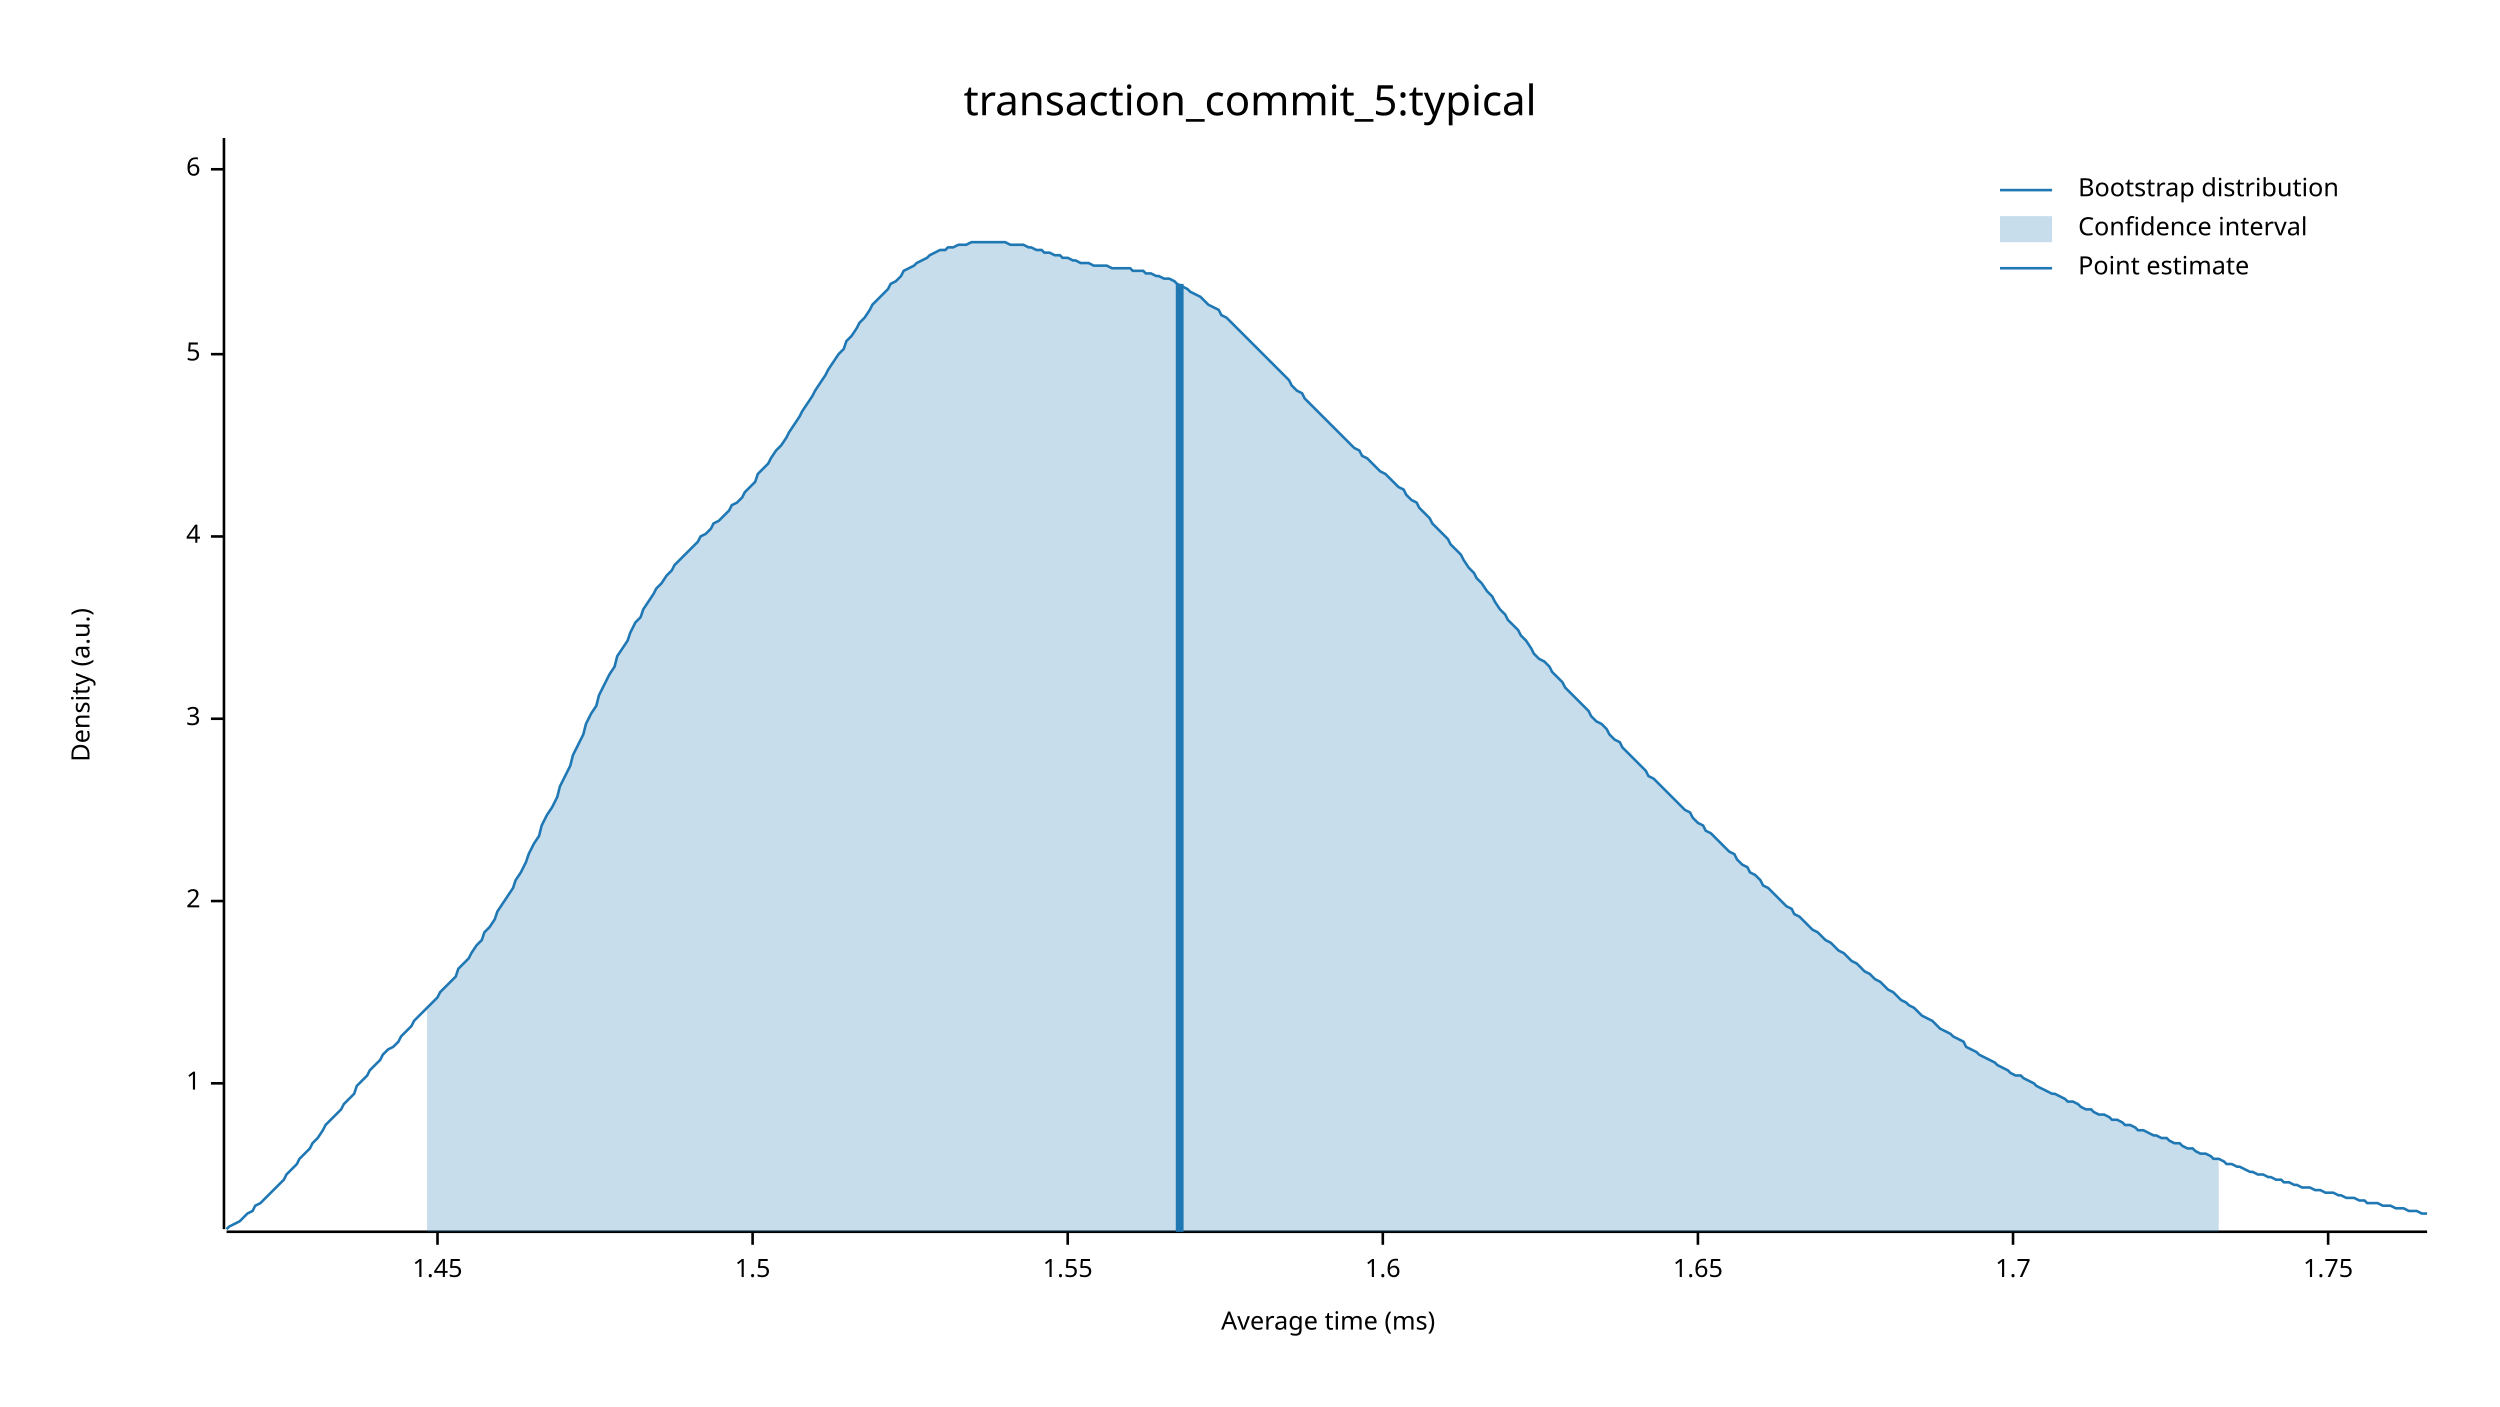
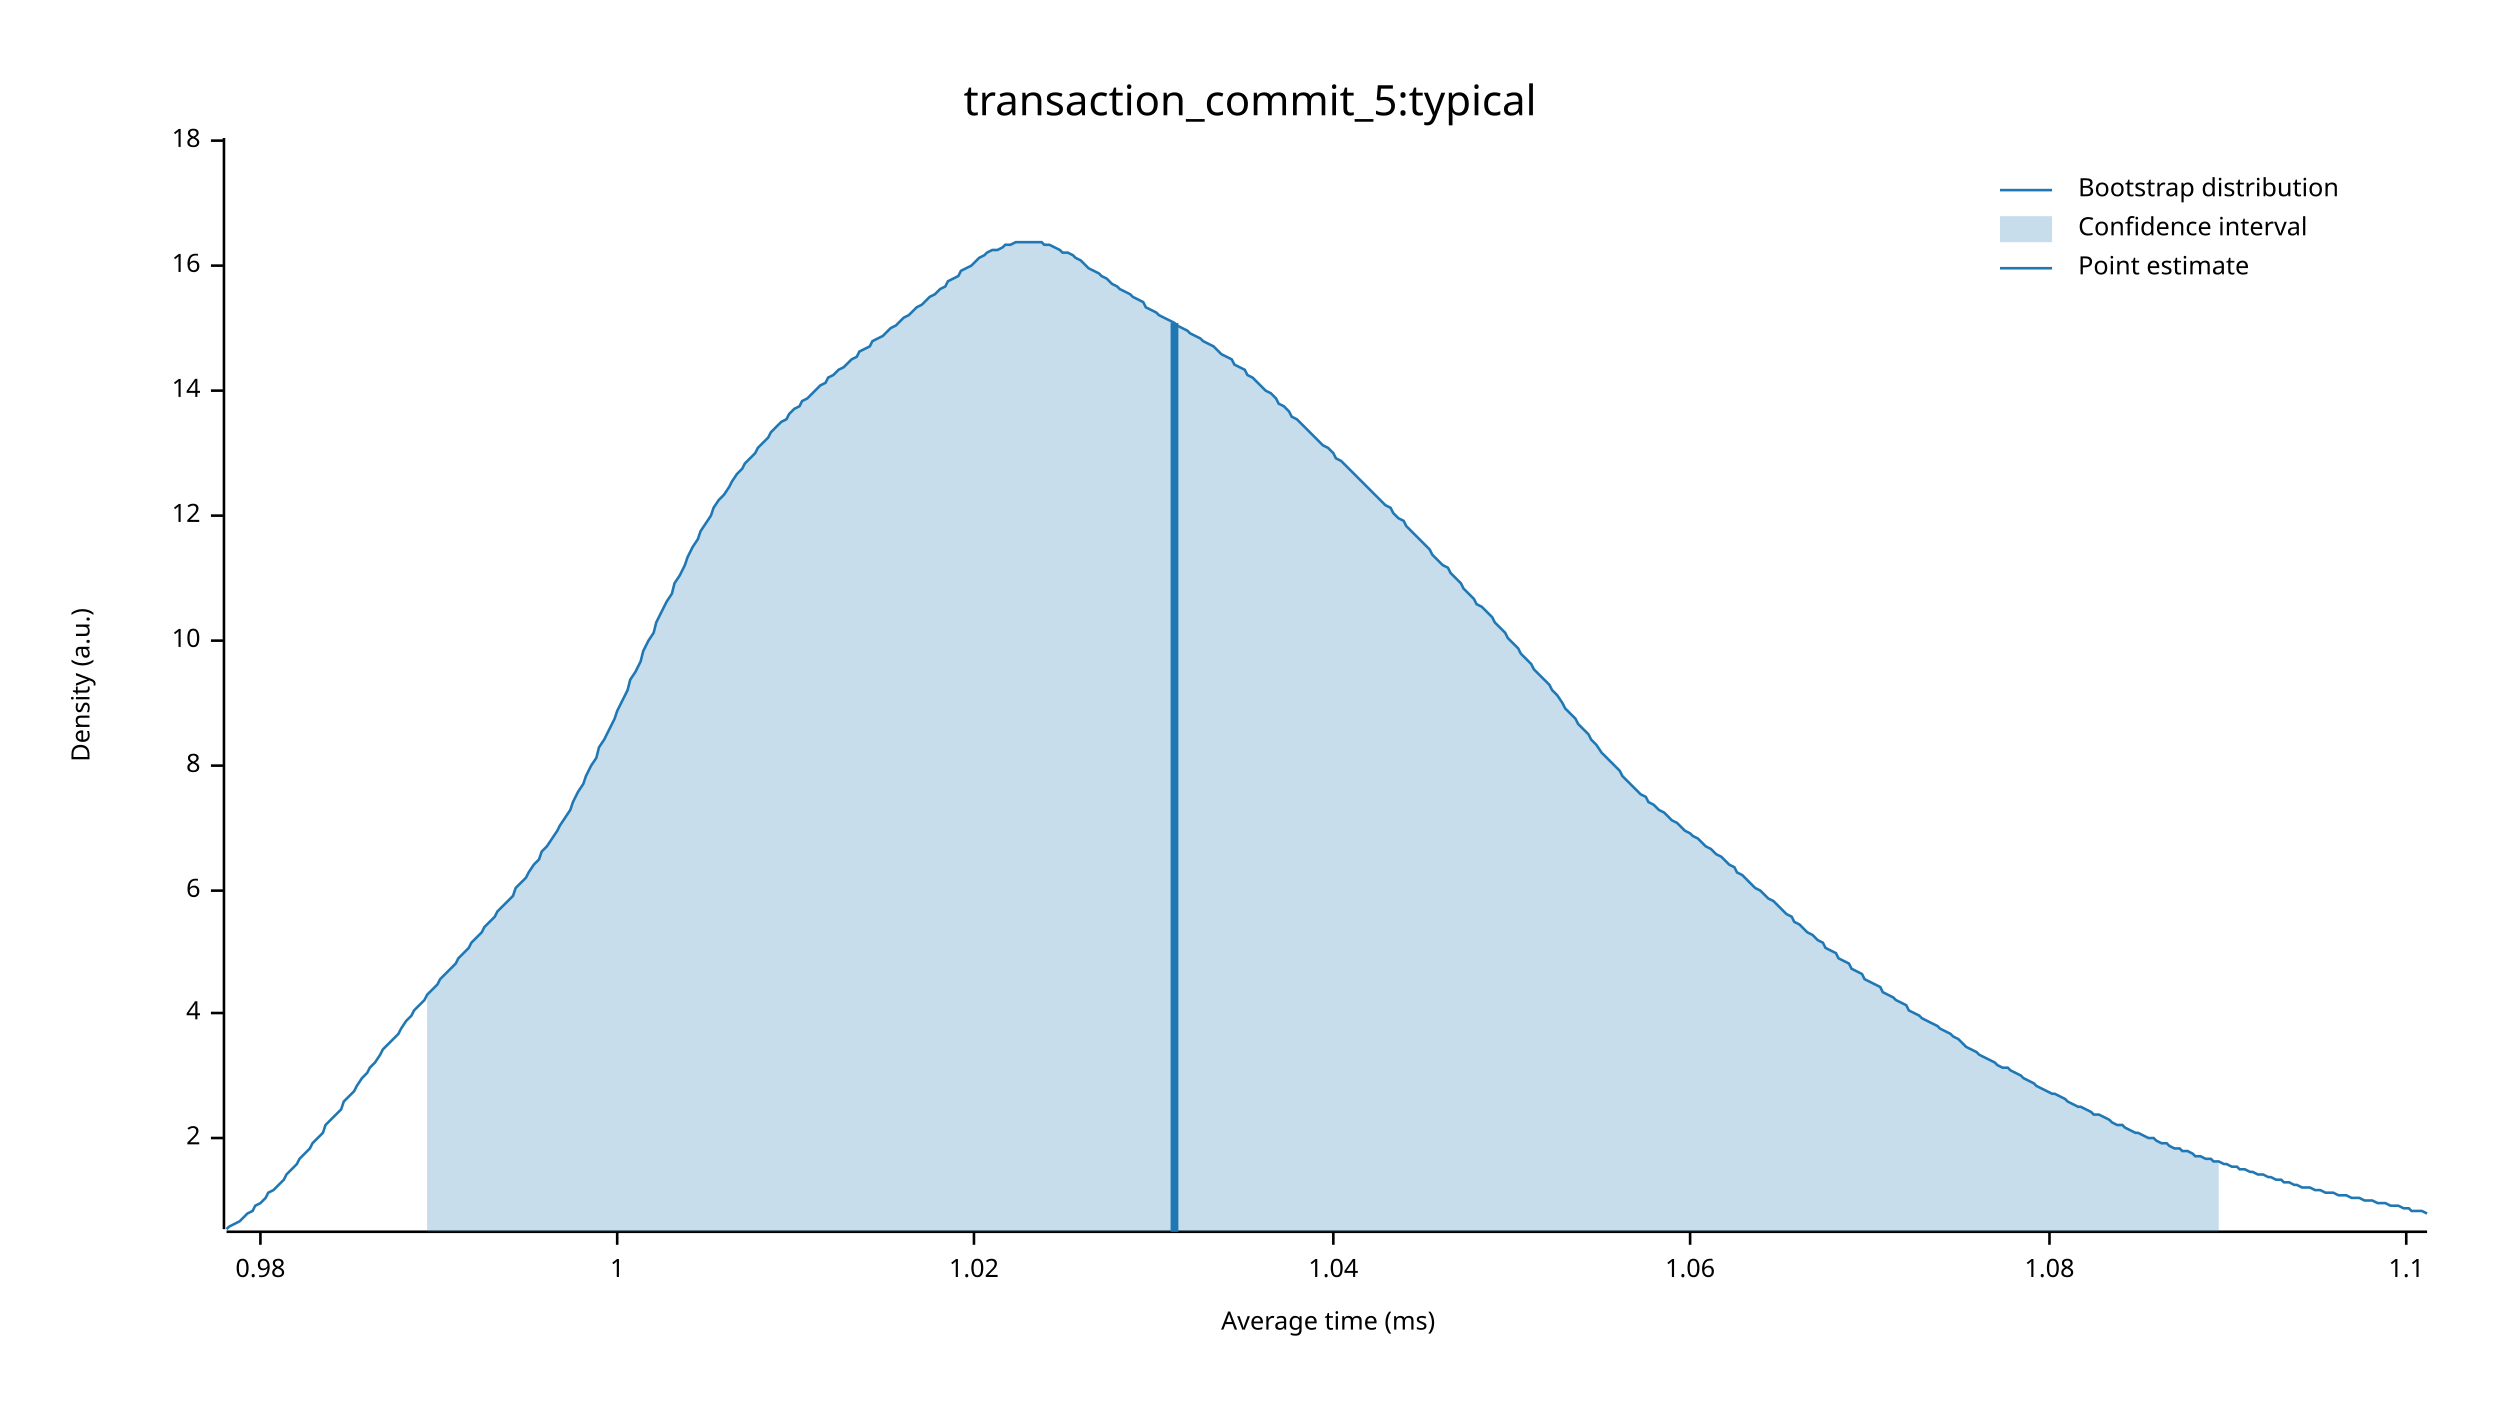
<svg xmlns="http://www.w3.org/2000/svg" width="960" height="540" viewBox="0 0 960 540">
  <text x="480" y="32" dy="0.76em" text-anchor="middle" font-family="sans-serif" font-size="16.129" opacity="1" fill="#000000">
transaction_commit_5:typical
</text>
  <text x="27" y="263" dy="0.76em" text-anchor="middle" font-family="sans-serif" font-size="9.677" opacity="1" fill="#000000" transform="rotate(270, 27, 263)">
Density (a.u.)
</text>
  <text x="510" y="513" dy="-0.5ex" text-anchor="middle" font-family="sans-serif" font-size="9.677" opacity="1" fill="#000000">
Average time (ms)
</text>
  <polyline fill="none" opacity="1" stroke="#000000" stroke-width="1" points="86,53 86,472 " />
-   <text x="77" y="416" dy="0.5ex" text-anchor="end" font-family="sans-serif" font-size="9.677" opacity="1" fill="#000000">
+   <text x="77" y="437" dy="0.5ex" text-anchor="end" font-family="sans-serif" font-size="9.677" opacity="1" fill="#000000">
+ 2
+ </text>
+   <polyline fill="none" opacity="1" stroke="#000000" stroke-width="1" points="81,437 86,437 " />
+   <text x="77" y="389" dy="0.5ex" text-anchor="end" font-family="sans-serif" font-size="9.677" opacity="1" fill="#000000">
+ 4
+ </text>
+   <polyline fill="none" opacity="1" stroke="#000000" stroke-width="1" points="81,389 86,389 " />
+   <text x="77" y="342" dy="0.5ex" text-anchor="end" font-family="sans-serif" font-size="9.677" opacity="1" fill="#000000">
+ 6
+ </text>
+   <polyline fill="none" opacity="1" stroke="#000000" stroke-width="1" points="81,342 86,342 " />
+   <text x="77" y="294" dy="0.5ex" text-anchor="end" font-family="sans-serif" font-size="9.677" opacity="1" fill="#000000">
+ 8
+ </text>
+   <polyline fill="none" opacity="1" stroke="#000000" stroke-width="1" points="81,294 86,294 " />
+   <text x="77" y="246" dy="0.5ex" text-anchor="end" font-family="sans-serif" font-size="9.677" opacity="1" fill="#000000">
+ 10
+ </text>
+   <polyline fill="none" opacity="1" stroke="#000000" stroke-width="1" points="81,246 86,246 " />
+   <text x="77" y="198" dy="0.5ex" text-anchor="end" font-family="sans-serif" font-size="9.677" opacity="1" fill="#000000">
+ 12
+ </text>
+   <polyline fill="none" opacity="1" stroke="#000000" stroke-width="1" points="81,198 86,198 " />
+   <text x="77" y="150" dy="0.5ex" text-anchor="end" font-family="sans-serif" font-size="9.677" opacity="1" fill="#000000">
+ 14
+ </text>
+   <polyline fill="none" opacity="1" stroke="#000000" stroke-width="1" points="81,150 86,150 " />
+   <text x="77" y="102" dy="0.5ex" text-anchor="end" font-family="sans-serif" font-size="9.677" opacity="1" fill="#000000">
+ 16
+ </text>
+   <polyline fill="none" opacity="1" stroke="#000000" stroke-width="1" points="81,102 86,102 " />
+   <text x="77" y="54" dy="0.5ex" text-anchor="end" font-family="sans-serif" font-size="9.677" opacity="1" fill="#000000">
+ 18
+ </text>
+   <polyline fill="none" opacity="1" stroke="#000000" stroke-width="1" points="81,54 86,54 " />
+   <polyline fill="none" opacity="1" stroke="#000000" stroke-width="1" points="87,473 932,473 " />
+   <text x="100" y="483" dy="0.76em" text-anchor="middle" font-family="sans-serif" font-size="9.677" opacity="1" fill="#000000">
+ 0.98
+ </text>
+   <polyline fill="none" opacity="1" stroke="#000000" stroke-width="1" points="100,473 100,478 " />
+   <text x="237" y="483" dy="0.76em" text-anchor="middle" font-family="sans-serif" font-size="9.677" opacity="1" fill="#000000">
1
</text>
-   <polyline fill="none" opacity="1" stroke="#000000" stroke-width="1" points="81,416 86,416 " />
-   <text x="77" y="346" dy="0.5ex" text-anchor="end" font-family="sans-serif" font-size="9.677" opacity="1" fill="#000000">
- 2
+   <polyline fill="none" opacity="1" stroke="#000000" stroke-width="1" points="237,473 237,478 " />
+   <text x="374" y="483" dy="0.76em" text-anchor="middle" font-family="sans-serif" font-size="9.677" opacity="1" fill="#000000">
+ 1.02
</text>
-   <polyline fill="none" opacity="1" stroke="#000000" stroke-width="1" points="81,346 86,346 " />
-   <text x="77" y="276" dy="0.5ex" text-anchor="end" font-family="sans-serif" font-size="9.677" opacity="1" fill="#000000">
- 3
+   <polyline fill="none" opacity="1" stroke="#000000" stroke-width="1" points="374,473 374,478 " />
+   <text x="512" y="483" dy="0.76em" text-anchor="middle" font-family="sans-serif" font-size="9.677" opacity="1" fill="#000000">
+ 1.04
</text>
-   <polyline fill="none" opacity="1" stroke="#000000" stroke-width="1" points="81,276 86,276 " />
-   <text x="77" y="206" dy="0.5ex" text-anchor="end" font-family="sans-serif" font-size="9.677" opacity="1" fill="#000000">
- 4
+   <polyline fill="none" opacity="1" stroke="#000000" stroke-width="1" points="512,473 512,478 " />
+   <text x="649" y="483" dy="0.76em" text-anchor="middle" font-family="sans-serif" font-size="9.677" opacity="1" fill="#000000">
+ 1.06
</text>
-   <polyline fill="none" opacity="1" stroke="#000000" stroke-width="1" points="81,206 86,206 " />
-   <text x="77" y="136" dy="0.5ex" text-anchor="end" font-family="sans-serif" font-size="9.677" opacity="1" fill="#000000">
- 5
+   <polyline fill="none" opacity="1" stroke="#000000" stroke-width="1" points="649,473 649,478 " />
+   <text x="787" y="483" dy="0.76em" text-anchor="middle" font-family="sans-serif" font-size="9.677" opacity="1" fill="#000000">
+ 1.08
</text>
-   <polyline fill="none" opacity="1" stroke="#000000" stroke-width="1" points="81,136 86,136 " />
-   <text x="77" y="65" dy="0.5ex" text-anchor="end" font-family="sans-serif" font-size="9.677" opacity="1" fill="#000000">
- 6
+   <polyline fill="none" opacity="1" stroke="#000000" stroke-width="1" points="787,473 787,478 " />
+   <text x="924" y="483" dy="0.76em" text-anchor="middle" font-family="sans-serif" font-size="9.677" opacity="1" fill="#000000">
+ 1.1
</text>
-   <polyline fill="none" opacity="1" stroke="#000000" stroke-width="1" points="81,65 86,65 " />
-   <polyline fill="none" opacity="1" stroke="#000000" stroke-width="1" points="87,473 932,473 " />
-   <text x="168" y="483" dy="0.76em" text-anchor="middle" font-family="sans-serif" font-size="9.677" opacity="1" fill="#000000">
- 1.45
- </text>
-   <polyline fill="none" opacity="1" stroke="#000000" stroke-width="1" points="168,473 168,478 " />
-   <text x="289" y="483" dy="0.76em" text-anchor="middle" font-family="sans-serif" font-size="9.677" opacity="1" fill="#000000">
- 1.5
- </text>
-   <polyline fill="none" opacity="1" stroke="#000000" stroke-width="1" points="289,473 289,478 " />
-   <text x="410" y="483" dy="0.76em" text-anchor="middle" font-family="sans-serif" font-size="9.677" opacity="1" fill="#000000">
- 1.55
- </text>
-   <polyline fill="none" opacity="1" stroke="#000000" stroke-width="1" points="410,473 410,478 " />
-   <text x="531" y="483" dy="0.76em" text-anchor="middle" font-family="sans-serif" font-size="9.677" opacity="1" fill="#000000">
- 1.6
- </text>
-   <polyline fill="none" opacity="1" stroke="#000000" stroke-width="1" points="531,473 531,478 " />
-   <text x="652" y="483" dy="0.76em" text-anchor="middle" font-family="sans-serif" font-size="9.677" opacity="1" fill="#000000">
- 1.65
- </text>
-   <polyline fill="none" opacity="1" stroke="#000000" stroke-width="1" points="652,473 652,478 " />
-   <text x="773" y="483" dy="0.76em" text-anchor="middle" font-family="sans-serif" font-size="9.677" opacity="1" fill="#000000">
- 1.7
- </text>
-   <polyline fill="none" opacity="1" stroke="#000000" stroke-width="1" points="773,473 773,478 " />
-   <text x="894" y="483" dy="0.76em" text-anchor="middle" font-family="sans-serif" font-size="9.677" opacity="1" fill="#000000">
- 1.75
- </text>
-   <polyline fill="none" opacity="1" stroke="#000000" stroke-width="1" points="894,473 894,478 " />
-   <polyline fill="none" opacity="1" stroke="#1F78B4" stroke-width="1" points="87,472 88,471 90,470 92,469 93,468 95,466 97,465 98,463 100,462 102,460 103,459 105,457 107,455 109,453 110,451 112,449 114,447 115,445 117,443 119,441 120,439 122,437 124,434 125,432 127,430 129,428 131,426 132,424 134,422 136,420 137,417 139,415 141,413 142,411 144,409 146,407 147,405 149,403 151,402 153,400 154,398 156,396 158,394 159,392 161,390 163,388 164,387 166,385 168,383 169,381 171,379 173,377 175,375 176,372 178,370 180,368 181,366 183,363 185,361 186,358 188,356 190,353 191,350 193,347 195,344 197,341 198,338 200,335 202,331 203,328 205,324 207,321 208,317 210,313 212,310 214,306 215,302 217,298 219,294 220,290 222,286 224,282 225,278 227,274 229,271 230,267 232,263 234,259 236,256 237,252 239,249 241,246 242,243 244,239 246,237 247,234 249,231 251,228 252,226 254,224 256,221 258,219 259,217 261,215 263,213 264,212 266,210 268,208 269,206 271,205 273,203 274,201 276,200 278,198 280,196 281,194 283,193 285,191 286,189 288,187 290,185 291,182 293,180 295,178 296,176 298,173 300,171 302,168 303,166 305,163 307,160 308,158 310,155 312,152 313,150 315,147 317,144 318,142 320,139 322,136 324,134 325,131 327,129 329,126 330,124 332,122 334,119 335,117 337,115 339,113 341,111 342,109 344,108 346,106 347,104 349,103 351,102 352,101 354,100 356,99 357,98 359,97 361,96 363,96 364,95 366,95 368,94 369,94 371,94 373,93 374,93 376,93 378,93 379,93 381,93 383,93 385,93 386,93 388,94 390,94 391,94 393,94 395,95 396,95 398,96 400,96 401,97 403,97 405,98 407,98 408,99 410,99 412,100 413,100 415,101 417,101 418,101 420,102 422,102 423,102 425,102 427,103 429,103 430,103 432,103 434,103 435,104 437,104 439,104 440,105 442,105 444,106 445,106 447,107 449,107 451,108 452,109 454,110 456,111 457,112 459,113 461,114 462,115 464,117 466,118 468,119 469,121 471,122 473,124 474,125 476,127 478,129 479,130 481,132 483,134 484,135 486,137 488,139 490,141 491,142 493,144 495,146 496,148 498,150 500,151 501,153 503,155 505,157 506,158 508,160 510,162 512,164 513,165 515,167 517,169 518,170 520,172 522,173 523,175 525,176 527,178 528,179 530,181 532,182 534,184 535,185 537,187 539,188 540,190 542,192 544,193 545,195 547,197 549,199 550,201 552,203 554,205 556,207 557,209 559,211 561,213 562,215 564,218 566,220 567,222 569,224 571,227 573,229 574,231 576,234 578,236 579,238 581,240 583,242 584,244 586,246 588,249 589,251 591,253 593,254 595,256 596,258 598,260 600,262 601,264 603,266 605,268 606,269 608,271 610,273 611,275 613,277 615,278 617,280 618,282 620,284 622,285 623,287 625,289 627,291 628,292 630,294 632,296 633,298 635,299 637,301 639,303 640,304 642,306 644,308 645,309 647,311 649,312 650,314 652,316 654,317 655,319 657,320 659,322 661,324 662,325 664,327 666,328 667,330 669,332 671,333 672,335 674,336 676,338 677,340 679,341 681,343 683,345 684,346 686,348 688,349 689,351 691,352 693,354 694,355 696,357 698,358 700,360 701,361 703,362 705,364 706,365 708,366 710,368 711,369 713,370 715,372 716,373 718,374 720,376 722,377 723,378 725,380 727,381 728,382 730,384 732,385 733,386 735,387 737,389 738,390 740,391 742,392 744,394 745,395 747,396 749,397 750,398 752,399 754,400 755,402 757,403 759,404 760,405 762,406 764,407 766,408 767,409 769,410 771,411 772,412 774,413 776,413 777,414 779,415 781,416 782,417 784,418 786,419 788,420 789,420 791,421 793,422 794,423 796,423 798,424 799,425 801,426 803,426 804,427 806,428 808,428 810,429 811,430 813,430 815,431 816,432 818,432 820,433 821,434 823,434 825,435 827,436 828,436 830,437 832,437 833,438 835,439 837,439 838,440 840,441 842,441 843,442 845,443 847,443 849,444 850,445 852,445 854,446 855,447 857,447 859,448 860,448 862,449 864,450 865,450 867,451 869,451 871,452 872,452 874,453 876,453 877,454 879,454 881,455 882,455 884,456 886,456 887,456 889,457 891,457 893,458 894,458 896,458 898,459 899,459 901,460 903,460 904,460 906,461 908,461 909,462 911,462 913,462 915,463 916,463 918,463 920,464 921,464 923,464 925,465 926,465 928,465 930,466 932,466 " />
-   <polygon opacity="0.25" fill="#1F78B4" points="164,387 166,385 168,383 169,381 171,379 173,377 175,375 176,372 178,370 180,368 181,366 183,363 185,361 186,358 188,356 190,353 191,350 193,347 195,344 197,341 198,338 200,335 202,331 203,328 205,324 207,321 208,317 210,313 212,310 214,306 215,302 217,298 219,294 220,290 222,286 224,282 225,278 227,274 229,271 230,267 232,263 234,259 236,256 237,252 239,249 241,246 242,243 244,239 246,237 247,234 249,231 251,228 252,226 254,224 256,221 258,219 259,217 261,215 263,213 264,212 266,210 268,208 269,206 271,205 273,203 274,201 276,200 278,198 280,196 281,194 283,193 285,191 286,189 288,187 290,185 291,182 293,180 295,178 296,176 298,173 300,171 302,168 303,166 305,163 307,160 308,158 310,155 312,152 313,150 315,147 317,144 318,142 320,139 322,136 324,134 325,131 327,129 329,126 330,124 332,122 334,119 335,117 337,115 339,113 341,111 342,109 344,108 346,106 347,104 349,103 351,102 352,101 354,100 356,99 357,98 359,97 361,96 363,96 364,95 366,95 368,94 369,94 371,94 373,93 374,93 376,93 378,93 379,93 381,93 383,93 385,93 386,93 388,94 390,94 391,94 393,94 395,95 396,95 398,96 400,96 401,97 403,97 405,98 407,98 408,99 410,99 412,100 413,100 415,101 417,101 418,101 420,102 422,102 423,102 425,102 427,103 429,103 430,103 432,103 434,103 435,104 437,104 439,104 440,105 442,105 444,106 445,106 447,107 449,107 451,108 452,109 454,110 456,111 457,112 459,113 461,114 462,115 464,117 466,118 468,119 469,121 471,122 473,124 474,125 476,127 478,129 479,130 481,132 483,134 484,135 486,137 488,139 490,141 491,142 493,144 495,146 496,148 498,150 500,151 501,153 503,155 505,157 506,158 508,160 510,162 512,164 513,165 515,167 517,169 518,170 520,172 522,173 523,175 525,176 527,178 528,179 530,181 532,182 534,184 535,185 537,187 539,188 540,190 542,192 544,193 545,195 547,197 549,199 550,201 552,203 554,205 556,207 557,209 559,211 561,213 562,215 564,218 566,220 567,222 569,224 571,227 573,229 574,231 576,234 578,236 579,238 581,240 583,242 584,244 586,246 588,249 589,251 591,253 593,254 595,256 596,258 598,260 600,262 601,264 603,266 605,268 606,269 608,271 610,273 611,275 613,277 615,278 617,280 618,282 620,284 622,285 623,287 625,289 627,291 628,292 630,294 632,296 633,298 635,299 637,301 639,303 640,304 642,306 644,308 645,309 647,311 649,312 650,314 652,316 654,317 655,319 657,320 659,322 661,324 662,325 664,327 666,328 667,330 669,332 671,333 672,335 674,336 676,338 677,340 679,341 681,343 683,345 684,346 686,348 688,349 689,351 691,352 693,354 694,355 696,357 698,358 700,360 701,361 703,362 705,364 706,365 708,366 710,368 711,369 713,370 715,372 716,373 718,374 720,376 722,377 723,378 725,380 727,381 728,382 730,384 732,385 733,386 735,387 737,389 738,390 740,391 742,392 744,394 745,395 747,396 749,397 750,398 752,399 754,400 755,402 757,403 759,404 760,405 762,406 764,407 766,408 767,409 769,410 771,411 772,412 774,413 776,413 777,414 779,415 781,416 782,417 784,418 786,419 788,420 789,420 791,421 793,422 794,423 796,423 798,424 799,425 801,426 803,426 804,427 806,428 808,428 810,429 811,430 813,430 815,431 816,432 818,432 820,433 821,434 823,434 825,435 827,436 828,436 830,437 832,437 833,438 835,439 837,439 838,440 840,441 842,441 843,442 845,443 847,443 849,444 850,445 852,445 852,473 164,473 " />
-   <polyline fill="none" opacity="1" stroke="#1F78B4" stroke-width="3" points="453,473 453,109 " />
+   <polyline fill="none" opacity="1" stroke="#000000" stroke-width="1" points="924,473 924,478 " />
+   <polyline fill="none" opacity="1" stroke="#1F78B4" stroke-width="1" points="87,472 88,471 90,470 92,469 93,468 95,466 97,465 98,463 100,462 102,460 103,458 105,457 107,455 109,453 110,451 112,449 114,447 115,445 117,443 119,441 120,439 122,437 124,435 125,432 127,430 129,428 131,426 132,423 134,421 136,419 137,417 139,414 141,412 142,410 144,408 146,405 147,403 149,401 151,399 153,397 154,395 156,392 158,390 159,388 161,386 163,384 164,382 166,380 168,378 169,376 171,374 173,372 175,370 176,368 178,366 180,364 181,362 183,360 185,358 186,356 188,354 190,352 191,350 193,348 195,346 197,344 198,341 200,339 202,337 203,335 205,332 207,330 208,327 210,325 212,322 214,319 215,317 217,314 219,311 220,308 222,304 224,301 225,298 227,294 229,291 230,287 232,284 234,280 236,276 237,273 239,269 241,265 242,261 244,258 246,254 247,250 249,246 251,243 252,239 254,235 256,231 258,228 259,224 261,221 263,217 264,214 266,210 268,207 269,204 271,201 273,198 274,195 276,192 278,190 280,187 281,185 283,182 285,180 286,178 288,176 290,174 291,172 293,170 295,168 296,166 298,164 300,162 302,161 303,159 305,157 307,156 308,154 310,153 312,151 313,150 315,148 317,147 318,145 320,144 322,142 324,141 325,140 327,138 329,137 330,135 332,134 334,133 335,131 337,130 339,129 341,127 342,126 344,125 346,123 347,122 349,121 351,119 352,118 354,117 356,115 357,114 359,113 361,111 363,110 364,108 366,107 368,106 369,104 371,103 373,102 374,101 376,99 378,98 379,97 381,96 383,96 385,95 386,94 388,94 390,93 391,93 393,93 395,93 396,93 398,93 400,93 401,94 403,94 405,95 407,96 408,97 410,97 412,98 413,99 415,100 417,102 418,103 420,104 422,105 423,106 425,107 427,109 429,110 430,111 432,112 434,113 435,114 437,115 439,116 440,118 442,119 444,120 445,121 447,122 449,123 451,124 452,125 454,126 456,127 457,128 459,129 461,130 462,131 464,132 466,133 468,135 469,136 471,137 473,138 474,140 476,141 478,142 479,144 481,145 483,147 484,148 486,150 488,151 490,153 491,155 493,156 495,158 496,160 498,161 500,163 501,164 503,166 505,168 506,169 508,171 510,172 512,174 513,176 515,177 517,179 518,180 520,182 522,184 523,185 525,187 527,189 528,190 530,192 532,194 534,195 535,197 537,199 539,200 540,202 542,204 544,206 545,207 547,209 549,211 550,213 552,215 554,217 556,218 557,220 559,222 561,224 562,226 564,228 566,230 567,232 569,233 571,235 573,237 574,239 576,241 578,243 579,245 581,247 583,249 584,251 586,253 588,255 589,257 591,259 593,261 595,263 596,265 598,267 600,270 601,272 603,274 605,276 606,278 608,280 610,282 611,284 613,286 615,289 617,291 618,292 620,294 622,296 623,298 625,300 627,302 628,303 630,305 632,306 633,308 635,309 637,311 639,312 640,313 642,315 644,316 645,317 647,319 649,320 650,321 652,322 654,324 655,325 657,326 659,328 661,329 662,330 664,332 666,333 667,335 669,336 671,338 672,339 674,341 676,342 677,343 679,345 681,346 683,348 684,349 686,351 688,352 689,354 691,355 693,357 694,358 696,359 698,361 700,362 701,364 703,365 705,366 706,368 708,369 710,370 711,372 713,373 715,374 716,376 718,377 720,378 722,379 723,381 725,382 727,383 728,384 730,385 732,386 733,388 735,389 737,390 738,391 740,392 742,393 744,394 745,395 747,396 749,397 750,398 752,399 754,401 755,402 757,403 759,404 760,405 762,406 764,407 766,408 767,409 769,410 771,410 772,411 774,412 776,413 777,414 779,415 781,416 782,417 784,418 786,419 788,420 789,420 791,421 793,422 794,423 796,424 798,425 799,425 801,426 803,427 804,428 806,428 808,429 810,430 811,431 813,432 815,432 816,433 818,434 820,435 821,435 823,436 825,437 827,437 828,438 830,439 832,439 833,440 835,441 837,441 838,442 840,442 842,443 843,444 845,444 847,445 849,445 850,446 852,446 854,447 855,447 857,448 859,448 860,449 862,449 864,450 865,450 867,451 869,451 871,452 872,452 874,453 876,453 877,454 879,454 881,455 882,455 884,456 886,456 887,456 889,457 891,457 893,458 894,458 896,458 898,459 899,459 901,459 903,460 904,460 906,460 908,461 909,461 911,461 913,462 915,462 916,462 918,463 920,463 921,463 923,464 925,464 926,465 928,465 930,465 932,466 " />
+   <polygon opacity="0.25" fill="#1F78B4" points="164,382 166,380 168,378 169,376 171,374 173,372 175,370 176,368 178,366 180,364 181,362 183,360 185,358 186,356 188,354 190,352 191,350 193,348 195,346 197,344 198,341 200,339 202,337 203,335 205,332 207,330 208,327 210,325 212,322 214,319 215,317 217,314 219,311 220,308 222,304 224,301 225,298 227,294 229,291 230,287 232,284 234,280 236,276 237,273 239,269 241,265 242,261 244,258 246,254 247,250 249,246 251,243 252,239 254,235 256,231 258,228 259,224 261,221 263,217 264,214 266,210 268,207 269,204 271,201 273,198 274,195 276,192 278,190 280,187 281,185 283,182 285,180 286,178 288,176 290,174 291,172 293,170 295,168 296,166 298,164 300,162 302,161 303,159 305,157 307,156 308,154 310,153 312,151 313,150 315,148 317,147 318,145 320,144 322,142 324,141 325,140 327,138 329,137 330,135 332,134 334,133 335,131 337,130 339,129 341,127 342,126 344,125 346,123 347,122 349,121 351,119 352,118 354,117 356,115 357,114 359,113 361,111 363,110 364,108 366,107 368,106 369,104 371,103 373,102 374,101 376,99 378,98 379,97 381,96 383,96 385,95 386,94 388,94 390,93 391,93 393,93 395,93 396,93 398,93 400,93 401,94 403,94 405,95 407,96 408,97 410,97 412,98 413,99 415,100 417,102 418,103 420,104 422,105 423,106 425,107 427,109 429,110 430,111 432,112 434,113 435,114 437,115 439,116 440,118 442,119 444,120 445,121 447,122 449,123 451,124 452,125 454,126 456,127 457,128 459,129 461,130 462,131 464,132 466,133 468,135 469,136 471,137 473,138 474,140 476,141 478,142 479,144 481,145 483,147 484,148 486,150 488,151 490,153 491,155 493,156 495,158 496,160 498,161 500,163 501,164 503,166 505,168 506,169 508,171 510,172 512,174 513,176 515,177 517,179 518,180 520,182 522,184 523,185 525,187 527,189 528,190 530,192 532,194 534,195 535,197 537,199 539,200 540,202 542,204 544,206 545,207 547,209 549,211 550,213 552,215 554,217 556,218 557,220 559,222 561,224 562,226 564,228 566,230 567,232 569,233 571,235 573,237 574,239 576,241 578,243 579,245 581,247 583,249 584,251 586,253 588,255 589,257 591,259 593,261 595,263 596,265 598,267 600,270 601,272 603,274 605,276 606,278 608,280 610,282 611,284 613,286 615,289 617,291 618,292 620,294 622,296 623,298 625,300 627,302 628,303 630,305 632,306 633,308 635,309 637,311 639,312 640,313 642,315 644,316 645,317 647,319 649,320 650,321 652,322 654,324 655,325 657,326 659,328 661,329 662,330 664,332 666,333 667,335 669,336 671,338 672,339 674,341 676,342 677,343 679,345 681,346 683,348 684,349 686,351 688,352 689,354 691,355 693,357 694,358 696,359 698,361 700,362 701,364 703,365 705,366 706,368 708,369 710,370 711,372 713,373 715,374 716,376 718,377 720,378 722,379 723,381 725,382 727,383 728,384 730,385 732,386 733,388 735,389 737,390 738,391 740,392 742,393 744,394 745,395 747,396 749,397 750,398 752,399 754,401 755,402 757,403 759,404 760,405 762,406 764,407 766,408 767,409 769,410 771,410 772,411 774,412 776,413 777,414 779,415 781,416 782,417 784,418 786,419 788,420 789,420 791,421 793,422 794,423 796,424 798,425 799,425 801,426 803,427 804,428 806,428 808,429 810,430 811,431 813,432 815,432 816,433 818,434 820,435 821,435 823,436 825,437 827,437 828,438 830,439 832,439 833,440 835,441 837,441 838,442 840,442 842,443 843,444 845,444 847,445 849,445 850,446 852,446 852,473 164,473 " />
+   <polyline fill="none" opacity="1" stroke="#1F78B4" stroke-width="3" points="451,473 451,124 " />
  <text x="798" y="68" dy="0.76em" text-anchor="start" font-family="sans-serif" font-size="9.677" opacity="1" fill="#000000">
Bootstrap distribution
</text>
  <text x="798" y="83" dy="0.76em" text-anchor="start" font-family="sans-serif" font-size="9.677" opacity="1" fill="#000000">
Confidence interval
</text>
  <text x="798" y="98" dy="0.76em" text-anchor="start" font-family="sans-serif" font-size="9.677" opacity="1" fill="#000000">
Point estimate
</text>
  <polyline fill="none" opacity="1" stroke="#1F78B4" stroke-width="1" points="768,73 788,73 " />
  <rect x="768" y="83" width="20" height="10" opacity="0.25" fill="#1F78B4" stroke="none" />
  <polyline fill="none" opacity="1" stroke="#1F78B4" stroke-width="1" points="768,103 788,103 " />
</svg>
